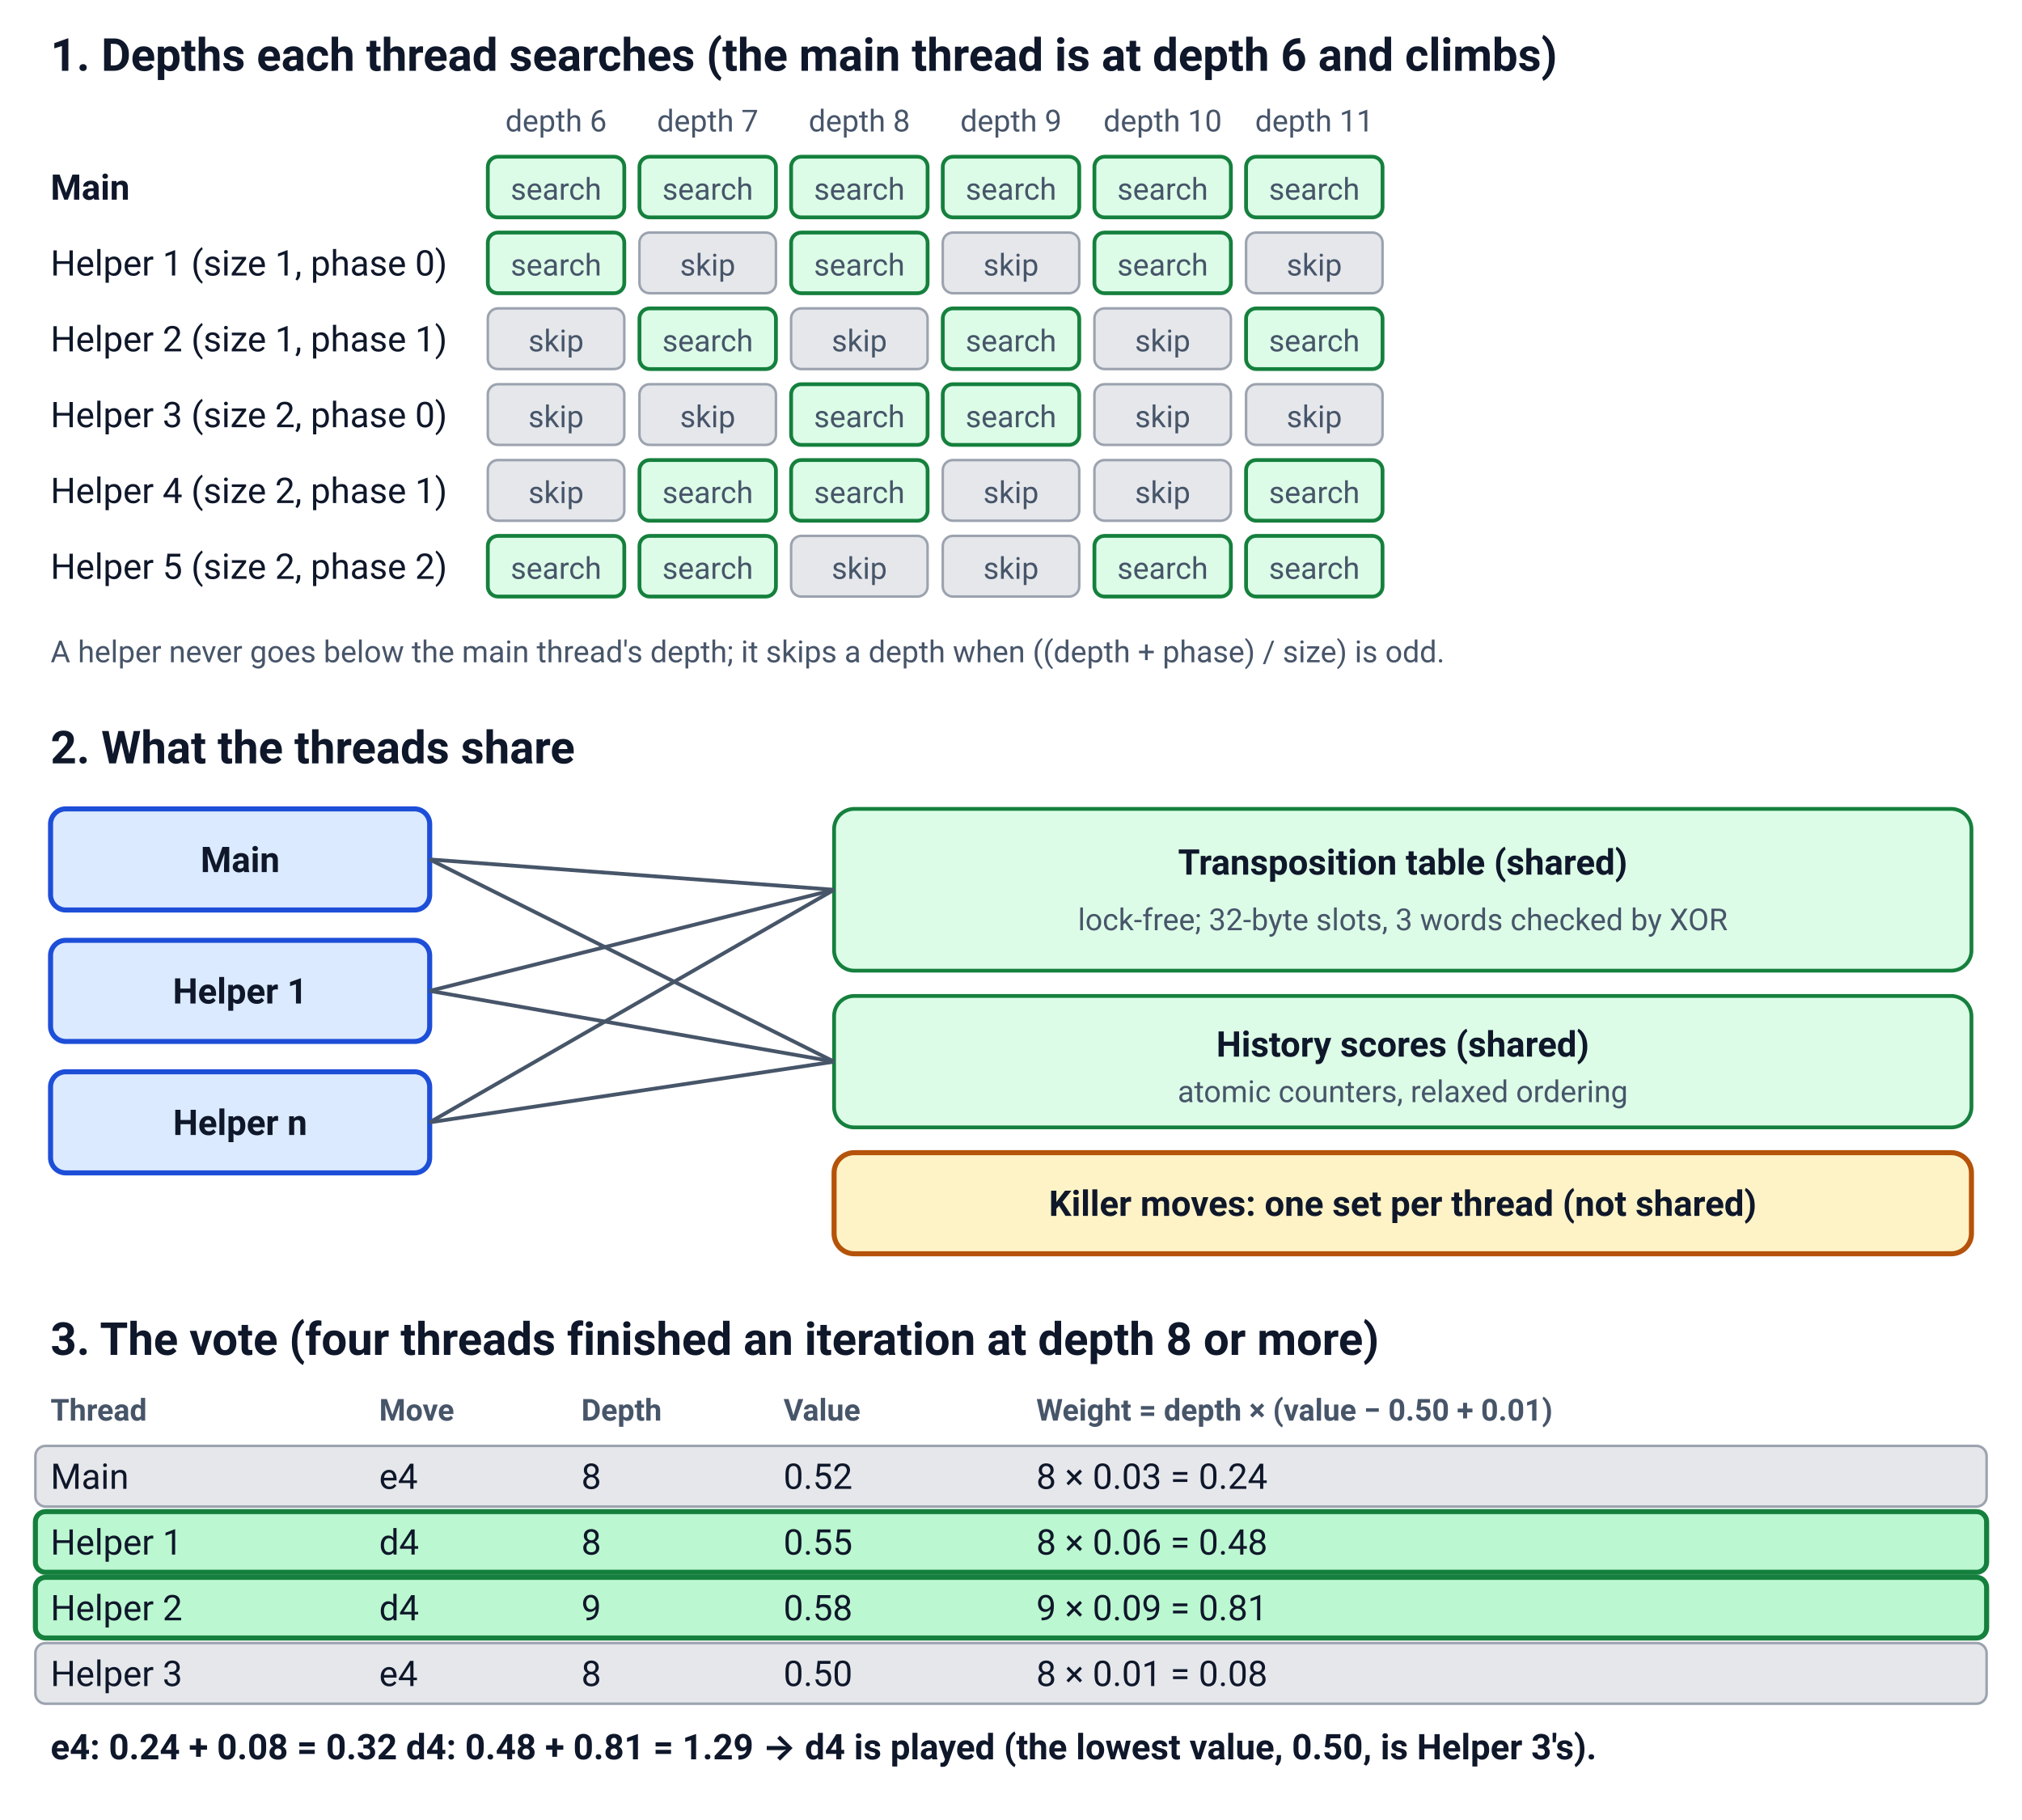
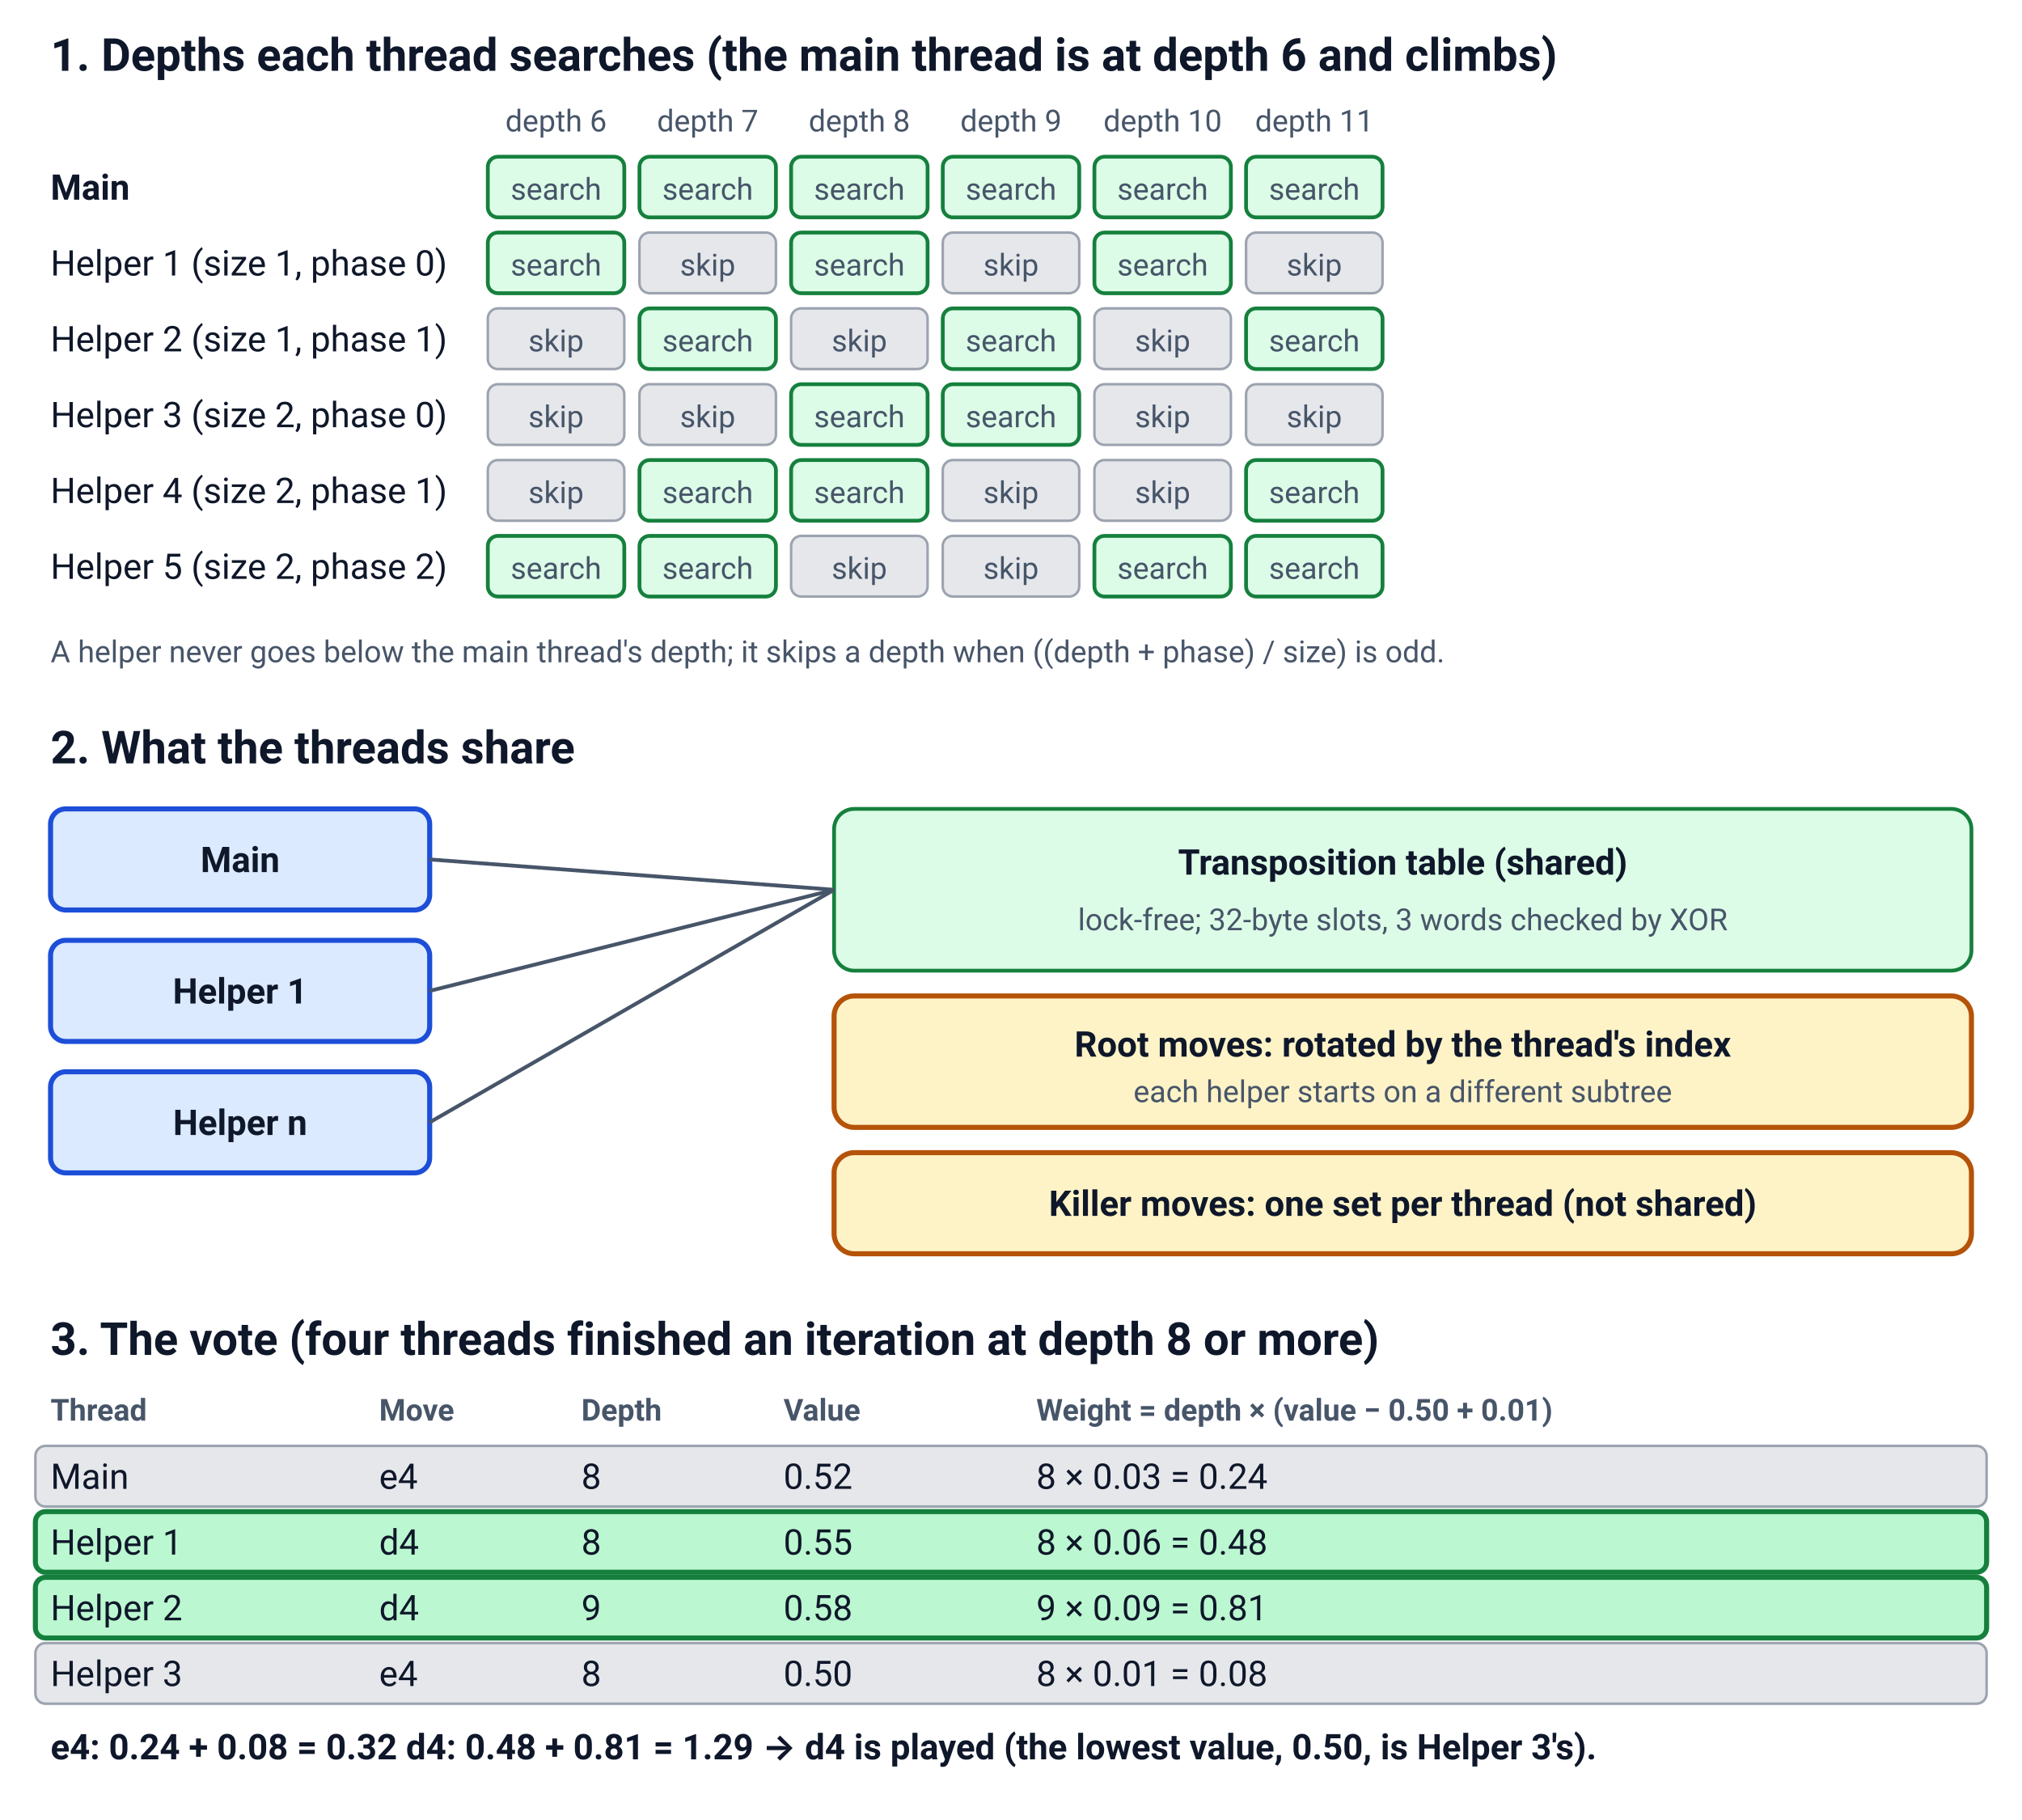
<svg xmlns="http://www.w3.org/2000/svg" viewBox="0 0 800 720" role="img" aria-labelledby="t d">
  <style>
    text { font-family: system-ui, -apple-system, "Segoe UI", Roboto, sans-serif; fill: #0f172a; font-size: 14px; }
    .title { font-size: 18px; font-weight: 700; }
    .sub { font-size: 12px; fill: #475569; }
    .b { font-weight: 700; }
    .on { fill: #dcfce7; stroke: #15803d; stroke-width: 1.5; }
    .skip { fill: #e5e7eb; stroke: #9ca3af; stroke-width: 1; }
    .blue { fill: #dbeafe; stroke: #1d4ed8; stroke-width: 2; }
    .amber { fill: #fef3c7; stroke: #b45309; stroke-width: 2; }
    .win { fill: #bbf7d0; stroke: #15803d; stroke-width: 2; }
    .line { stroke: #475569; stroke-width: 1.5; fill: none; }
  </style>
  <text class="title" x="20" y="28">1. Depths each thread searches (the main thread is at depth 6 and climbs)</text>
  <text class="sub" x="220.0" y="52" text-anchor="middle">depth 6</text>
  <text class="sub" x="280.0" y="52" text-anchor="middle">depth 7</text>
  <text class="sub" x="340.0" y="52" text-anchor="middle">depth 8</text>
  <text class="sub" x="400.0" y="52" text-anchor="middle">depth 9</text>
  <text class="sub" x="460.0" y="52" text-anchor="middle">depth 10</text>
  <text class="sub" x="520.0" y="52" text-anchor="middle">depth 11</text>
  <text x="20" y="79" class="b">Main</text>
  <rect class="on" x="193" y="62" width="54" height="24" rx="4" />
  <text class="sub" x="220.0" y="79" text-anchor="middle">search</text>
  <rect class="on" x="253" y="62" width="54" height="24" rx="4" />
  <text class="sub" x="280.0" y="79" text-anchor="middle">search</text>
  <rect class="on" x="313" y="62" width="54" height="24" rx="4" />
  <text class="sub" x="340.0" y="79" text-anchor="middle">search</text>
  <rect class="on" x="373" y="62" width="54" height="24" rx="4" />
  <text class="sub" x="400.0" y="79" text-anchor="middle">search</text>
  <rect class="on" x="433" y="62" width="54" height="24" rx="4" />
  <text class="sub" x="460.0" y="79" text-anchor="middle">search</text>
  <rect class="on" x="493" y="62" width="54" height="24" rx="4" />
  <text class="sub" x="520.0" y="79" text-anchor="middle">search</text>
  <text x="20" y="109" class="">Helper 1  (size 1, phase 0)</text>
  <rect class="on" x="193" y="92" width="54" height="24" rx="4" />
  <text class="sub" x="220.0" y="109" text-anchor="middle">search</text>
  <rect class="skip" x="253" y="92" width="54" height="24" rx="4" />
  <text class="sub" x="280.0" y="109" text-anchor="middle">skip</text>
  <rect class="on" x="313" y="92" width="54" height="24" rx="4" />
  <text class="sub" x="340.0" y="109" text-anchor="middle">search</text>
  <rect class="skip" x="373" y="92" width="54" height="24" rx="4" />
  <text class="sub" x="400.0" y="109" text-anchor="middle">skip</text>
  <rect class="on" x="433" y="92" width="54" height="24" rx="4" />
  <text class="sub" x="460.0" y="109" text-anchor="middle">search</text>
  <rect class="skip" x="493" y="92" width="54" height="24" rx="4" />
  <text class="sub" x="520.0" y="109" text-anchor="middle">skip</text>
  <text x="20" y="139" class="">Helper 2  (size 1, phase 1)</text>
  <rect class="skip" x="193" y="122" width="54" height="24" rx="4" />
  <text class="sub" x="220.0" y="139" text-anchor="middle">skip</text>
  <rect class="on" x="253" y="122" width="54" height="24" rx="4" />
  <text class="sub" x="280.0" y="139" text-anchor="middle">search</text>
  <rect class="skip" x="313" y="122" width="54" height="24" rx="4" />
  <text class="sub" x="340.0" y="139" text-anchor="middle">skip</text>
  <rect class="on" x="373" y="122" width="54" height="24" rx="4" />
  <text class="sub" x="400.0" y="139" text-anchor="middle">search</text>
  <rect class="skip" x="433" y="122" width="54" height="24" rx="4" />
  <text class="sub" x="460.0" y="139" text-anchor="middle">skip</text>
  <rect class="on" x="493" y="122" width="54" height="24" rx="4" />
  <text class="sub" x="520.0" y="139" text-anchor="middle">search</text>
  <text x="20" y="169" class="">Helper 3  (size 2, phase 0)</text>
  <rect class="skip" x="193" y="152" width="54" height="24" rx="4" />
  <text class="sub" x="220.0" y="169" text-anchor="middle">skip</text>
  <rect class="skip" x="253" y="152" width="54" height="24" rx="4" />
  <text class="sub" x="280.0" y="169" text-anchor="middle">skip</text>
  <rect class="on" x="313" y="152" width="54" height="24" rx="4" />
  <text class="sub" x="340.0" y="169" text-anchor="middle">search</text>
  <rect class="on" x="373" y="152" width="54" height="24" rx="4" />
  <text class="sub" x="400.0" y="169" text-anchor="middle">search</text>
  <rect class="skip" x="433" y="152" width="54" height="24" rx="4" />
  <text class="sub" x="460.0" y="169" text-anchor="middle">skip</text>
  <rect class="skip" x="493" y="152" width="54" height="24" rx="4" />
  <text class="sub" x="520.0" y="169" text-anchor="middle">skip</text>
  <text x="20" y="199" class="">Helper 4  (size 2, phase 1)</text>
  <rect class="skip" x="193" y="182" width="54" height="24" rx="4" />
  <text class="sub" x="220.0" y="199" text-anchor="middle">skip</text>
  <rect class="on" x="253" y="182" width="54" height="24" rx="4" />
  <text class="sub" x="280.0" y="199" text-anchor="middle">search</text>
  <rect class="on" x="313" y="182" width="54" height="24" rx="4" />
  <text class="sub" x="340.0" y="199" text-anchor="middle">search</text>
  <rect class="skip" x="373" y="182" width="54" height="24" rx="4" />
  <text class="sub" x="400.0" y="199" text-anchor="middle">skip</text>
  <rect class="skip" x="433" y="182" width="54" height="24" rx="4" />
  <text class="sub" x="460.0" y="199" text-anchor="middle">skip</text>
  <rect class="on" x="493" y="182" width="54" height="24" rx="4" />
  <text class="sub" x="520.0" y="199" text-anchor="middle">search</text>
  <text x="20" y="229" class="">Helper 5  (size 2, phase 2)</text>
  <rect class="on" x="193" y="212" width="54" height="24" rx="4" />
  <text class="sub" x="220.0" y="229" text-anchor="middle">search</text>
  <rect class="on" x="253" y="212" width="54" height="24" rx="4" />
  <text class="sub" x="280.0" y="229" text-anchor="middle">search</text>
  <rect class="skip" x="313" y="212" width="54" height="24" rx="4" />
  <text class="sub" x="340.0" y="229" text-anchor="middle">skip</text>
  <rect class="skip" x="373" y="212" width="54" height="24" rx="4" />
  <text class="sub" x="400.0" y="229" text-anchor="middle">skip</text>
  <rect class="on" x="433" y="212" width="54" height="24" rx="4" />
  <text class="sub" x="460.0" y="229" text-anchor="middle">search</text>
  <rect class="on" x="493" y="212" width="54" height="24" rx="4" />
  <text class="sub" x="520.0" y="229" text-anchor="middle">search</text>
  <text class="sub" x="20" y="262">A helper never goes below the main thread's depth; it skips a depth when ((depth + phase) / size) is odd.</text>
  <text class="title" x="20" y="302">2. What the threads share</text>
  <rect class="blue" x="20" y="320" width="150" height="40" rx="6" />
  <text x="95" y="345" text-anchor="middle" class="b">Main</text>
  <rect class="blue" x="20" y="372" width="150" height="40" rx="6" />
  <text x="95" y="397" text-anchor="middle" class="b">Helper 1</text>
  <rect class="blue" x="20" y="424" width="150" height="40" rx="6" />
  <text x="95" y="449" text-anchor="middle" class="b">Helper n</text>
  <rect class="on" x="330" y="320" width="450" height="64" rx="8" />
  <text x="555" y="346" text-anchor="middle" class="b">Transposition table (shared)</text>
  <text class="sub" x="555" y="368" text-anchor="middle">lock-free; 32-byte slots, 3 words checked by XOR</text>
-   <rect class="on" x="330" y="394" width="450" height="52" rx="8" />
-   <text x="555" y="418" text-anchor="middle" class="b">History scores (shared)</text>
-   <text class="sub" x="555" y="436" text-anchor="middle">atomic counters, relaxed ordering</text>
+   <rect class="amber" x="330" y="394" width="450" height="52" rx="8" />
+   <text x="555" y="418" text-anchor="middle" class="b">Root moves: rotated by the thread's index</text>
+   <text class="sub" x="555" y="436" text-anchor="middle">each helper starts on a different subtree</text>
  <rect class="amber" x="330" y="456" width="450" height="40" rx="8" />
  <text x="555" y="481" text-anchor="middle" class="b">Killer moves: one set per thread (not shared)</text>
  <path class="line" d="M170 340 L330 352" />
-   <path class="line" d="M170 340 L330 420" />
  <path class="line" d="M170 392 L330 352" />
-   <path class="line" d="M170 392 L330 420" />
  <path class="line" d="M170 444 L330 352" />
-   <path class="line" d="M170 444 L330 420" />
  <text class="title" x="20" y="536">3. The vote (four threads finished an iteration at depth 8 or more)</text>
  <text class="sub b" x="20" y="562">Thread</text>
  <text class="sub b" x="150" y="562">Move</text>
  <text class="sub b" x="230" y="562">Depth</text>
  <text class="sub b" x="310" y="562">Value</text>
  <text class="sub b" x="410" y="562">Weight = depth × (value − 0.50 + 0.01)</text>
  <rect class="skip" x="14" y="572" width="772" height="24" rx="4" />
  <text x="20" y="589">Main</text>
  <text x="150" y="589">e4</text>
  <text x="230" y="589">8</text>
  <text x="310" y="589">0.52</text>
  <text x="410" y="589">8 × 0.03 = 0.24</text>
  <rect class="win" x="14" y="598" width="772" height="24" rx="4" />
  <text x="20" y="615">Helper 1</text>
  <text x="150" y="615">d4</text>
  <text x="230" y="615">8</text>
  <text x="310" y="615">0.55</text>
  <text x="410" y="615">8 × 0.06 = 0.48</text>
  <rect class="win" x="14" y="624" width="772" height="24" rx="4" />
  <text x="20" y="641">Helper 2</text>
  <text x="150" y="641">d4</text>
  <text x="230" y="641">9</text>
  <text x="310" y="641">0.58</text>
  <text x="410" y="641">9 × 0.09 = 0.81</text>
  <rect class="skip" x="14" y="650" width="772" height="24" rx="4" />
  <text x="20" y="667">Helper 3</text>
  <text x="150" y="667">e4</text>
  <text x="230" y="667">8</text>
  <text x="310" y="667">0.50</text>
  <text x="410" y="667">8 × 0.01 = 0.08</text>
  <text x="20" y="696" class="b">e4: 0.24 + 0.08 = 0.32      d4: 0.48 + 0.81 = 1.29      → d4 is played (the lowest value, 0.50, is Helper 3's).</text>
</svg>
